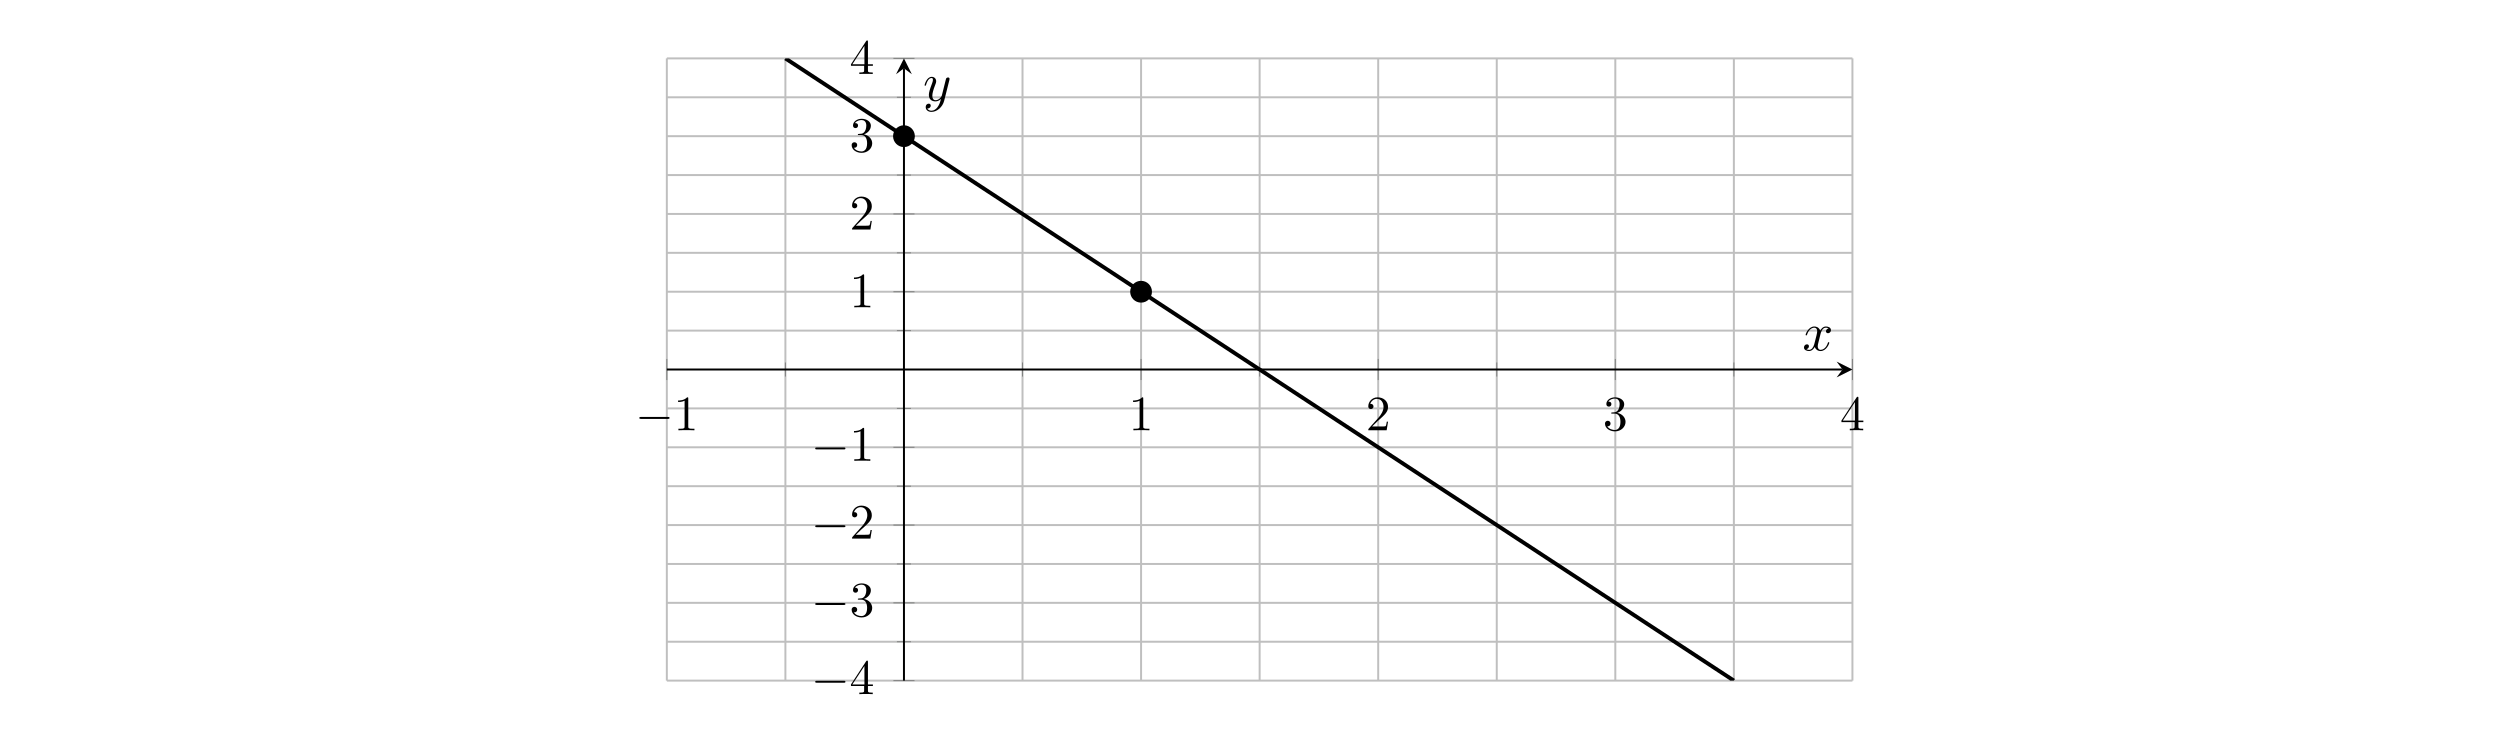
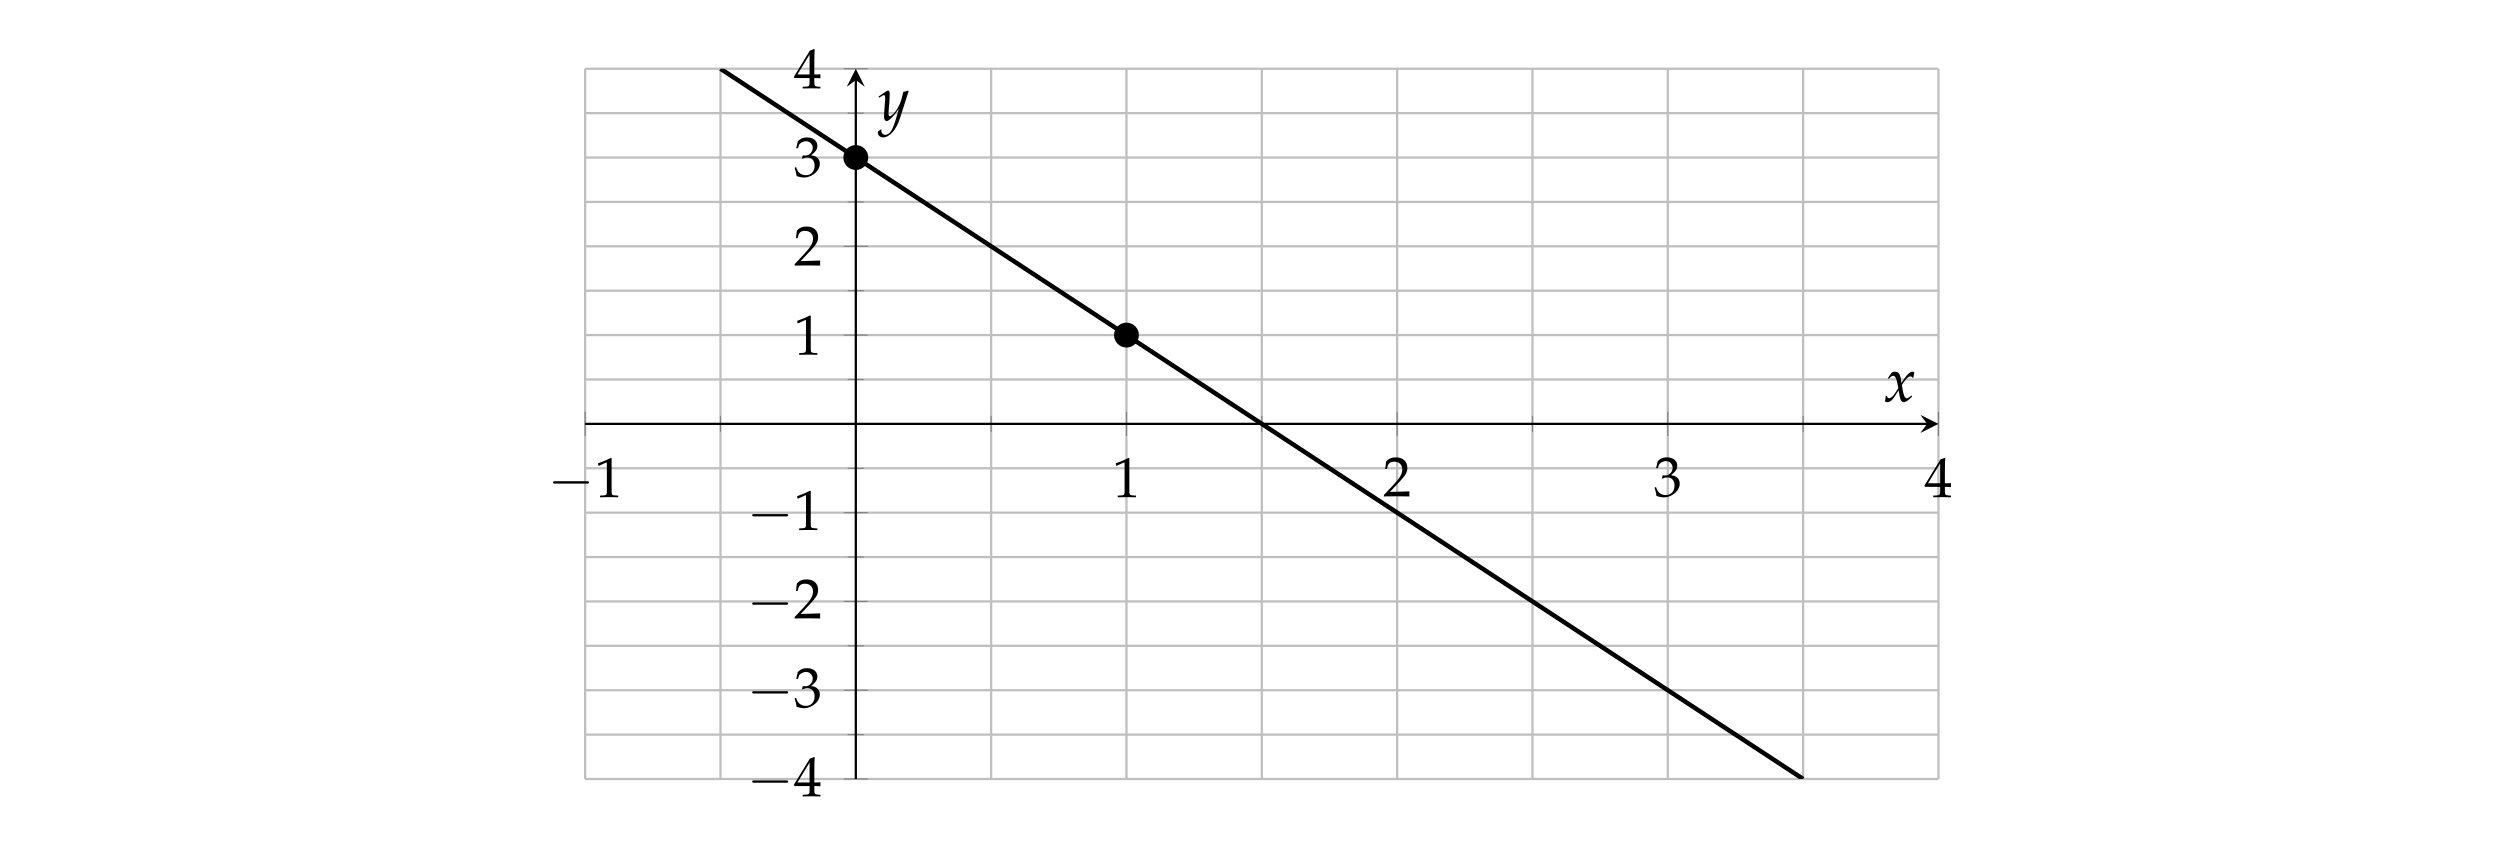
- <svg xmlns="http://www.w3.org/2000/svg" xmlns:xlink="http://www.w3.org/1999/xlink" version="1.1" width="503.191" height="149.162" viewBox="0 0 503.191 149.162">
+ <svg xmlns="http://www.w3.org/2000/svg" xmlns:xlink="http://www.w3.org/1999/xlink" version="1.1" width="440.829" height="149.885" viewBox="0 0 440.829 149.885">
  <defs>
-     <path id="font_1_1" d="M.694 .25C.694 .27 .675 .27 .661 .27H.116C.102 .27 .083 .27 .083 .25 .083 .23 .102 .23 .116 .23H.661C.675 .23 .694 .23 .694 .25Z" />
-     <path id="font_2_16" d="M.419 0V.031H.387C.297 .031 .294 .042 .294 .079V.64C.294 .664 .294 .666 .271 .666 .209 .602 .121 .602 .089 .602V.571C.109 .571 .168 .571 .22 .597V.079C.22 .043 .217 .031 .127 .031H.095V0C.13 .003 .217 .003 .257 .003 .297 .003 .384 .003 .419 0Z" />
-     <path id="font_2_28" d="M.449 .174H.424C.419 .144 .412 .1 .402 .085 .395 .077 .329 .077 .307 .077H.127L.233 .18C.389 .318 .449 .372 .449 .472 .449 .586 .359 .666 .237 .666 .124 .666 .05 .574 .05 .485 .05 .429 .1 .429 .103 .429 .12 .429 .155 .441 .155 .482 .155 .508 .137 .534 .102 .534 .094 .534 .092 .534 .089 .533 .112 .598 .166 .635 .224 .635 .315 .635 .358 .554 .358 .472 .358 .392 .308 .313 .253 .251L.061 .037C.05 .026 .05 .024 .05 0H.421L.449 .174Z" />
-     <path id="font_2_27" d="M.457 .17C.457 .253 .394 .331 .29 .352 .372 .379 .43 .449 .43 .528 .43 .61 .342 .666 .246 .666 .145 .666 .069 .606 .069 .53 .069 .497 .091 .478 .12 .478 .151 .478 .171 .5 .171 .529 .171 .579 .124 .579 .109 .579 .14 .628 .206 .641 .242 .641 .283 .641 .338 .619 .338 .529 .338 .517 .336 .459 .31 .415 .28 .367 .246 .364 .221 .363 .213 .362 .189 .36 .182 .36 .174 .359 .167 .358 .167 .348 .167 .337 .174 .337 .191 .337H.235C.317 .337 .354 .269 .354 .17 .354 .034 .285 .006 .241 .006 .198 .006 .123 .022 .088 .081 .123 .076 .154 .098 .154 .136 .154 .172 .127 .192 .098 .192 .074 .192 .042 .178 .042 .134 .042 .043 .135-.022 .244-.022 .366-.022 .457 .068 .457 .17Z" />
-     <path id="font_2_11" d="M.471 .165V.196H.371V.651C.371 .671 .371 .677 .355 .677 .346 .677 .343 .677 .335 .665L.028 .196V.165H.294V.078C.294 .042 .292 .031 .218 .031H.197V0C.238 .003 .29 .003 .332 .003 .374 .003 .427 .003 .468 0V.031H.447C.373 .031 .371 .042 .371 .078V.165H.471M.3 .196H.056L.3 .569V.196Z" />
+     <path id="font_1_1" d="M.659 .23C.676 .23 .694 .23 .694 .25 .694 .27 .676 .27 .659 .27H.118C.101 .27 .083 .27 .083 .25 .083 .23 .101 .23 .118 .23H.659Z" />
+     <path id="font_2_16" d="M.067 .555H.077L.206 .613C.207 .614 .208 .614 .209 .614 .215 .614 .217 .605 .217 .581V.096C.217 .044 .206 .033 .152 .03L.096 .027V-.003C.25 0 .25 0 .261 0 .274 0 .296 0 .33-.001 .342-.002 .377-.002 .418-.003V.027L.366 .03C.311 .033 .301 .044 .301 .096V.689L.287 .694C.222 .66 .151 .63 .06 .598L.067 .555Z" />
+     <path id="font_2_17" d="M.016 .023V-.003C.203 0 .203 0 .239 0 .275 0 .275 0 .468-.003 .466 .018 .466 .028 .466 .042 .466 .055 .466 .065 .468 .087 .353 .082 .307 .081 .122 .077L.304 .27C.401 .373 .431 .428 .431 .503 .431 .618 .353 .689 .226 .689 .154 .689 .105 .669 .056 .619L.039 .483H.068L.081 .529C.097 .587 .133 .612 .2 .612 .286 .612 .341 .558 .341 .473 .341 .398 .299 .324 .186 .204L.016 .023Z" />
+     <path id="font_2_18" d="M.043 .498H.074L.092 .554C.103 .588 .166 .622 .218 .622 .283 .622 .336 .569 .336 .506 .336 .431 .277 .368 .206 .368 .198 .368 .187 .369 .174 .37L.159 .371 .147 .318 .154 .312C.192 .329 .211 .334 .238 .334 .321 .334 .369 .281 .369 .19 .369 .088 .308 .021 .215 .021 .169 .021 .128 .036 .098 .064 .074 .086 .061 .109 .042 .163L.015 .153C.036 .092 .044 .056 .05 .006 .103-.012 .147-.02 .184-.02 .264-.02 .356 .025 .411 .092 .445 .133 .462 .177 .462 .224 .462 .272 .442 .314 .406 .339 .381 .357 .358 .365 .308 .374 .388 .436 .418 .482 .418 .541 .418 .63 .344 .689 .233 .689 .165 .689 .12 .67 .072 .622L.043 .498Z" />
+     <path id="font_2_19" d="M.28 .181V.106C.28 .046 .269 .032 .22 .03L.158 .027V-.003C.291 0 .291 0 .315 0 .339 0 .339 0 .472-.003V.027L.424 .03C.375 .033 .364 .046 .364 .106V.181C.423 .181 .444 .18 .472 .177V.248C.425 .244 .406 .244 .391 .245H.388 .364V.384C.364 .562 .366 .648 .371 .689L.359 .694 .285 .667 .002 .204 .013 .181H.28M.28 .245H.065L.28 .597V.245Z" />
    <clipPath id="clip_3">
-       <path transform="matrix(1,0,0,-1,134.218,136.993)" d="M0 0H238.633V125.24H0Z" />
+       <path transform="matrix(1,0,0,-1,103.179,137.362)" d="M0 0H238.633V125.24H0Z" />
    </clipPath>
-     <path id="font_4_17" d="M.496 .143C.496 .153 .487 .153 .484 .153 .475 .153 .473 .149 .471 .142 .438 .035 .37 .011 .338 .011 .299 .011 .283 .043 .283 .077 .283 .099 .289 .121 .3 .165L.334 .302C.34 .328 .363 .42 .433 .42 .438 .42 .462 .42 .483 .407 .455 .402 .435 .377 .435 .353 .435 .337 .446 .318 .473 .318 .495 .318 .527 .336 .527 .376 .527 .428 .468 .442 .434 .442 .376 .442 .341 .389 .329 .366 .304 .432 .25 .442 .221 .442 .117 .442 .06 .313 .06 .288 .06 .278 .072 .278 .072 .278 .08 .278 .083 .28 .085 .289 .119 .395 .185 .42 .219 .42 .238 .42 .273 .411 .273 .353 .273 .322 .256 .255 .219 .115 .203 .053 .168 .011 .124 .011 .118 .011 .095 .011 .074 .024 .099 .029 .121 .05 .121 .078 .121 .105 .099 .113 .084 .113 .054 .113 .029 .087 .029 .055 .029 .009 .079-.011 .123-.011 .189-.011 .225 .059 .228 .065 .24 .028 .276-.011 .336-.011 .439-.011 .496 .118 .496 .143Z" />
-     <path id="font_4_18" d="M.486 .381C.49 .395 .49 .397 .49 .404 .49 .422 .476 .431 .461 .431 .451 .431 .435 .425 .426 .41 .424 .405 .416 .374 .412 .356L.392 .276 .347 .096C.343 .081 .3 .011 .234 .011 .183 .011 .172 .055 .172 .092 .172 .138 .189 .2 .223 .288 .239 .329 .243 .34 .243 .36 .243 .405 .211 .442 .161 .442 .066 .442 .029 .297 .029 .288 .029 .278 .041 .278 .041 .278 .051 .278 .052 .28 .057 .296 .084 .39 .124 .42 .158 .42 .166 .42 .183 .42 .183 .388 .183 .363 .173 .337 .166 .318 .126 .212 .108 .155 .108 .108 .108 .019 .171-.011 .23-.011 .269-.011 .303 .006 .331 .034 .318-.018 .306-.067 .266-.12 .24-.154 .202-.183 .156-.183 .142-.183 .097-.18 .08-.141 .096-.141 .109-.141 .123-.129 .133-.12 .143-.107 .143-.088 .143-.057 .116-.053 .106-.053 .083-.053 .05-.069 .05-.118 .05-.168 .094-.205 .156-.205 .259-.205 .362-.114 .39-.001L.486 .381Z" />
+     <path id="font_4_16" d="M.021 .088C.021 .068 .019 .055 .013 .023 .011 .011 .01 .008 .009 .001 .024-.007 .04-.011 .052-.011 .085-.011 .124 .018 .155 .065L.231 .182 .242 .113C.255 .028 .278-.011 .314-.011 .336-.011 .368 .006 .4 .035L.449 .079 .44 .098C.404 .068 .379 .053 .363 .053 .348 .053 .335 .063 .325 .083 .316 .102 .305 .139 .3 .168L.282 .269 .317 .318C.364 .383 .391 .406 .422 .406 .438 .406 .45 .398 .455 .383L.469 .387 .484 .472C.472 .479 .463 .482 .454 .482 .414 .482 .374 .446 .312 .354L.275 .299 .269 .347C.257 .446 .23 .482 .171 .482 .145 .482 .123 .474 .114 .461L.056 .378 .073 .368C.103 .402 .123 .416 .142 .416 .175 .416 .197 .375 .214 .277L.225 .215 .185 .153C.142 .086 .108 .054 .08 .054 .065 .054 .054 .058 .052 .063L.041 .091 .021 .088Z" />
+     <path id="font_4_17" d="M-.007-.179C-.008-.186-.008-.192-.008-.197-.008-.24 .029-.275 .074-.275 .18-.275 .29-.152 .349 .033L.49 .473 .479 .482C.45 .471 .427 .465 .405 .463L.37 .331C.358 .284 .323 .211 .29 .162 .255 .111 .206 .067 .184 .067 .172 .067 .163 .09 .164 .115L.165 .128 .18 .322C.182 .353 .184 .391 .184 .419 .184 .464 .177 .482 .16 .482 .147 .482 .133 .475 .085 .442L.003 .386 .014 .368 .064 .398 .068 .401C.078 .407 .085 .41 .089 .41 .103 .41 .111 .391 .111 .358 .111 .357 .111 .351 .11 .343L.093 .1 .092 .06C.092 .018 .11-.011 .135-.011 .172-.011 .256 .074 .331 .187L.282 .016C.231-.161 .181-.233 .111-.233 .076-.233 .049-.206 .049-.172 .049-.167 .05-.159 .051-.15L.041-.146-.007-.179Z" />
  </defs>
-   <path transform="matrix(1,0,0,-1,134.218,136.993)" stroke-width=".399" stroke-linecap="butt" stroke-miterlimit="10" stroke-linejoin="miter" fill="none" stroke="#bfbfbf" d="M23.863 0V125.24M71.59 0V125.24M119.317 0V125.24M167.043 0V125.24M214.77 0V125.24" />
-   <path transform="matrix(1,0,0,-1,134.218,136.993)" stroke-width=".399" stroke-linecap="butt" stroke-miterlimit="10" stroke-linejoin="miter" fill="none" stroke="#bfbfbf" d="M0 0V125.24M95.453 0V125.24M143.18 0V125.24M190.906 0V125.24M238.633 0V125.24" />
-   <path transform="matrix(1,0,0,-1,134.218,136.993)" stroke-width=".399" stroke-linecap="butt" stroke-miterlimit="10" stroke-linejoin="miter" fill="none" stroke="#bfbfbf" d="M0 7.827H238.633M0 23.482H238.633M0 39.137H238.633M0 54.792H238.633M0 70.447H238.633M0 86.102H238.633M0 101.757H238.633M0 117.412H238.633" />
-   <path transform="matrix(1,0,0,-1,134.218,136.993)" stroke-width=".399" stroke-linecap="butt" stroke-miterlimit="10" stroke-linejoin="miter" fill="none" stroke="#bfbfbf" d="M0 0H238.633M0 15.655H238.633M0 31.31H238.633M0 46.965H238.633M0 78.275H238.633M0 93.93H238.633M0 109.585H238.633M0 125.24H238.633" />
-   <path transform="matrix(1,0,0,-1,134.218,136.993)" stroke-width=".199" stroke-linecap="butt" stroke-miterlimit="10" stroke-linejoin="miter" fill="none" stroke="#7f807f" d="M23.863 61.203V64.037M71.59 61.203V64.037M119.317 61.203V64.037M167.043 61.203V64.037M214.77 61.203V64.037" />
-   <path transform="matrix(1,0,0,-1,134.218,136.993)" stroke-width=".199" stroke-linecap="butt" stroke-miterlimit="10" stroke-linejoin="miter" fill="none" stroke="#7f807f" d="M0 60.494V64.746M95.453 60.494V64.746M143.18 60.494V64.746M190.906 60.494V64.746M238.633 60.494V64.746" />
-   <path transform="matrix(1,0,0,-1,134.218,136.993)" stroke-width=".199" stroke-linecap="butt" stroke-miterlimit="10" stroke-linejoin="miter" fill="none" stroke="#7f807f" d="M46.309 7.827H49.144M46.309 23.482H49.144M46.309 39.137H49.144M46.309 54.792H49.144M46.309 70.447H49.144M46.309 86.102H49.144M46.309 101.757H49.144M46.309 117.412H49.144" />
-   <path transform="matrix(1,0,0,-1,134.218,136.993)" stroke-width=".199" stroke-linecap="butt" stroke-miterlimit="10" stroke-linejoin="miter" fill="none" stroke="#7f807f" d="M45.601 0H49.852M45.601 15.655H49.852M45.601 31.31H49.852M45.601 46.965H49.852M45.601 78.275H49.852M45.601 93.93H49.852M45.601 109.585H49.852M45.601 125.24H49.852" />
-   <path transform="matrix(1,0,0,-1,134.218,136.993)" stroke-width=".399" stroke-linecap="butt" stroke-miterlimit="10" stroke-linejoin="miter" fill="none" stroke="#000000" d="M0 62.62H236.641" />
-   <path transform="matrix(1,0,0,-1,370.8585,74.37302)" d="M1.993 0-1.196 1.594 0 0-1.196-1.594" />
-   <path transform="matrix(1,0,0,-1,134.218,136.993)" stroke-width=".399" stroke-linecap="butt" stroke-miterlimit="10" stroke-linejoin="miter" fill="none" stroke="#000000" d="M47.727 0V123.247" />
-   <path transform="matrix(0,-1,-1,-0,181.9446,13.74554)" d="M1.993 0-1.196 1.594 0 0-1.196-1.594" />
-   <use data-text="−" xlink:href="#font_1_1" transform="matrix(9.9626,0,0,-9.9626,127.853,86.608)" />
-   <use data-text="1" xlink:href="#font_2_16" transform="matrix(9.9626,0,0,-9.9626,135.601,86.608)" />
-   <use data-text="1" xlink:href="#font_2_16" transform="matrix(9.9626,0,0,-9.9626,227.179,86.608)" />
-   <use data-text="2" xlink:href="#font_2_28" transform="matrix(9.9626,0,0,-9.9626,274.905,86.608)" />
-   <use data-text="3" xlink:href="#font_2_27" transform="matrix(9.9626,0,0,-9.9626,322.631,86.608)" />
-   <use data-text="4" xlink:href="#font_2_11" transform="matrix(9.9626,0,0,-9.9626,370.357,86.608)" />
-   <use data-text="−" xlink:href="#font_1_1" transform="matrix(9.9626,0,0,-9.9626,163.253,139.715)" />
-   <use data-text="4" xlink:href="#font_2_11" transform="matrix(9.9626,0,0,-9.9626,171.001,139.715)" />
-   <use data-text="−" xlink:href="#font_1_1" transform="matrix(9.9626,0,0,-9.9626,163.253,124.06)" />
-   <use data-text="3" xlink:href="#font_2_27" transform="matrix(9.9626,0,0,-9.9626,171.001,124.06)" />
-   <use data-text="−" xlink:href="#font_1_1" transform="matrix(9.9626,0,0,-9.9626,163.253,108.405)" />
-   <use data-text="2" xlink:href="#font_2_28" transform="matrix(9.9626,0,0,-9.9626,171.001,108.405)" />
-   <use data-text="−" xlink:href="#font_1_1" transform="matrix(9.9626,0,0,-9.9626,163.253,92.75)" />
-   <use data-text="1" xlink:href="#font_2_16" transform="matrix(9.9626,0,0,-9.9626,171.001,92.75)" />
-   <use data-text="1" xlink:href="#font_2_16" transform="matrix(9.9626,0,0,-9.9626,171.001,61.85599)" />
-   <use data-text="2" xlink:href="#font_2_28" transform="matrix(9.9626,0,0,-9.9626,171.001,46.20099)" />
-   <use data-text="3" xlink:href="#font_2_27" transform="matrix(9.9626,0,0,-9.9626,171.001,30.54599)" />
-   <use data-text="4" xlink:href="#font_2_11" transform="matrix(9.9626,0,0,-9.9626,171.001,14.89099)" />
+   <path transform="matrix(1,0,0,-1,103.179,137.362)" stroke-width=".399" stroke-linecap="butt" stroke-miterlimit="10" stroke-linejoin="miter" fill="none" stroke="#bfbfbf" d="M23.863 0V125.24M71.59 0V125.24M119.317 0V125.24M167.043 0V125.24M214.77 0V125.24" />
+   <path transform="matrix(1,0,0,-1,103.179,137.362)" stroke-width=".399" stroke-linecap="butt" stroke-miterlimit="10" stroke-linejoin="miter" fill="none" stroke="#bfbfbf" d="M0 0V125.24M95.453 0V125.24M143.18 0V125.24M190.906 0V125.24M238.633 0V125.24" />
+   <path transform="matrix(1,0,0,-1,103.179,137.362)" stroke-width=".399" stroke-linecap="butt" stroke-miterlimit="10" stroke-linejoin="miter" fill="none" stroke="#bfbfbf" d="M0 7.827H238.633M0 23.482H238.633M0 39.137H238.633M0 54.792H238.633M0 70.447H238.633M0 86.102H238.633M0 101.757H238.633M0 117.412H238.633" />
+   <path transform="matrix(1,0,0,-1,103.179,137.362)" stroke-width=".399" stroke-linecap="butt" stroke-miterlimit="10" stroke-linejoin="miter" fill="none" stroke="#bfbfbf" d="M0 0H238.633M0 15.655H238.633M0 31.31H238.633M0 46.965H238.633M0 78.275H238.633M0 93.93H238.633M0 109.585H238.633M0 125.24H238.633" />
+   <path transform="matrix(1,0,0,-1,103.179,137.362)" stroke-width=".199" stroke-linecap="butt" stroke-miterlimit="10" stroke-linejoin="miter" fill="none" stroke="#7f807f" d="M23.863 61.203V64.037M71.59 61.203V64.037M119.317 61.203V64.037M167.043 61.203V64.037M214.77 61.203V64.037" />
+   <path transform="matrix(1,0,0,-1,103.179,137.362)" stroke-width=".199" stroke-linecap="butt" stroke-miterlimit="10" stroke-linejoin="miter" fill="none" stroke="#7f807f" d="M0 60.494V64.746M95.453 60.494V64.746M143.18 60.494V64.746M190.906 60.494V64.746M238.633 60.494V64.746" />
+   <path transform="matrix(1,0,0,-1,103.179,137.362)" stroke-width=".199" stroke-linecap="butt" stroke-miterlimit="10" stroke-linejoin="miter" fill="none" stroke="#7f807f" d="M46.309 7.827H49.144M46.309 23.482H49.144M46.309 39.137H49.144M46.309 54.792H49.144M46.309 70.447H49.144M46.309 86.102H49.144M46.309 101.757H49.144M46.309 117.412H49.144" />
+   <path transform="matrix(1,0,0,-1,103.179,137.362)" stroke-width=".199" stroke-linecap="butt" stroke-miterlimit="10" stroke-linejoin="miter" fill="none" stroke="#7f807f" d="M45.601 0H49.852M45.601 15.655H49.852M45.601 31.31H49.852M45.601 46.965H49.852M45.601 78.275H49.852M45.601 93.93H49.852M45.601 109.585H49.852M45.601 125.24H49.852" />
+   <path transform="matrix(1,0,0,-1,103.179,137.362)" stroke-width=".399" stroke-linecap="butt" stroke-miterlimit="10" stroke-linejoin="miter" fill="none" stroke="#000000" d="M0 62.62H236.641" />
+   <path transform="matrix(1,0,0,-1,339.8195,74.74202)" d="M1.993 0-1.196 1.594 0 0-1.196-1.594" />
+   <path transform="matrix(1,0,0,-1,103.179,137.362)" stroke-width=".399" stroke-linecap="butt" stroke-miterlimit="10" stroke-linejoin="miter" fill="none" stroke="#000000" d="M47.727 0V123.247" />
+   <path transform="matrix(0,-1,-1,-0,150.9056,14.11455)" d="M1.993 0-1.196 1.594 0 0-1.196-1.594" />
+   <use data-text="−" xlink:href="#font_1_1" transform="matrix(10.3811,0,0,-10.3811,96.654,87.65801)" />
+   <use data-text="1" xlink:href="#font_2_16" transform="matrix(9.9626,0,0,-9.9626,104.848,87.65801)" />
+   <use data-text="1" xlink:href="#font_2_16" transform="matrix(9.9626,0,0,-9.9626,196.14,87.65801)" />
+   <use data-text="2" xlink:href="#font_2_17" transform="matrix(9.9626,0,0,-9.9626,243.866,87.50901)" />
+   <use data-text="3" xlink:href="#font_2_18" transform="matrix(9.9626,0,0,-9.9626,291.592,87.50901)" />
+   <use data-text="4" xlink:href="#font_2_19" transform="matrix(9.9626,0,0,-9.9626,339.318,87.65801)" />
+   <use data-text="−" xlink:href="#font_1_1" transform="matrix(10.3811,0,0,-10.3811,131.768,140.411)" />
+   <use data-text="4" xlink:href="#font_2_19" transform="matrix(9.9626,0,0,-9.9626,139.963,140.411)" />
+   <use data-text="−" xlink:href="#font_1_1" transform="matrix(10.3811,0,0,-10.3811,131.768,124.681)" />
+   <use data-text="3" xlink:href="#font_2_18" transform="matrix(9.9626,0,0,-9.9626,139.963,124.681)" />
+   <use data-text="−" xlink:href="#font_1_1" transform="matrix(10.3811,0,0,-10.3811,131.769,109.027)" />
+   <use data-text="2" xlink:href="#font_2_17" transform="matrix(9.9626,0,0,-9.9626,139.963,109.027)" />
+   <use data-text="−" xlink:href="#font_1_1" transform="matrix(10.3811,0,0,-10.3811,131.769,93.44699)" />
+   <use data-text="1" xlink:href="#font_2_16" transform="matrix(9.9626,0,0,-9.9626,139.963,93.44699)" />
+   <use data-text="1" xlink:href="#font_2_16" transform="matrix(9.9626,0,0,-9.9626,139.963,62.535)" />
+   <use data-text="2" xlink:href="#font_2_17" transform="matrix(9.9626,0,0,-9.9626,139.963,46.80601)" />
+   <use data-text="3" xlink:href="#font_2_18" transform="matrix(9.9626,0,0,-9.9626,139.963,31.101)" />
+   <use data-text="4" xlink:href="#font_2_19" transform="matrix(9.9626,0,0,-9.9626,139.963,15.571)" />
  <g clip-path="url(#clip_3)">
-     <path transform="matrix(1,0,0,-1,134.218,136.993)" stroke-width=".797" stroke-linecap="butt" stroke-miterlimit="10" stroke-linejoin="miter" fill="none" stroke="#000000" d="M23.863 125.24 25.792 123.975 27.72 122.71 29.648 121.445 31.577 120.18 33.505 118.915 35.433 117.65 37.362 116.385 39.29 115.12 41.218 113.855 43.147 112.589 45.075 111.324 47.003 110.059 48.932 108.794 50.86 107.529 52.788 106.264 54.717 104.999 56.645 103.734 58.574 102.469 60.502 101.204 62.43 99.939 64.359 98.674 66.287 97.409 68.215 96.144 70.144 94.879 72.072 93.614 74 92.349 75.929 91.084 77.857 89.819 79.785 88.554 81.714 87.289 83.642 86.023 85.57 84.758 87.499 83.493 89.427 82.228 91.355 80.963 93.284 79.698 95.212 78.433 97.14 77.168 99.069 75.903 100.997 74.638 102.925 73.373 104.854 72.108 106.782 70.843 108.71 69.578 110.639 68.313 112.567 67.048 114.496 65.783 116.424 64.518 118.352 63.253 120.281 61.988 122.209 60.722 124.137 59.457 126.066 58.192 127.994 56.927 129.922 55.662 131.851 54.397 133.779 53.132 135.707 51.867 137.636 50.602 139.564 49.337 141.492 48.072 143.421 46.807 145.349 45.542 147.277 44.277 149.206 43.012 151.134 41.747 153.062 40.482 154.991 39.217 156.919 37.952 158.847 36.687 160.776 35.422 162.704 34.156 164.633 32.891 166.561 31.626 168.489 30.361 170.418 29.096 172.346 27.831 174.274 26.566 176.203 25.301 178.131 24.036 180.059 22.771 181.988 21.506 183.916 20.241 185.844 18.976 187.773 17.711 189.701 16.446 191.629 15.181 193.558 13.916 195.486 12.651 197.414 11.386 199.343 10.121 201.271 8.855 203.199 7.59 205.128 6.325 207.056 5.06 208.984 3.795 210.913 2.53 212.841 1.265 214.769 0" />
+     <path transform="matrix(1,0,0,-1,103.179,137.362)" stroke-width=".797" stroke-linecap="butt" stroke-miterlimit="10" stroke-linejoin="miter" fill="none" stroke="#000000" d="M23.863 125.24 25.792 123.975 27.72 122.71 29.648 121.445 31.577 120.18 33.505 118.915 35.433 117.65 37.362 116.385 39.29 115.12 41.218 113.855 43.147 112.589 45.075 111.324 47.003 110.059 48.932 108.794 50.86 107.529 52.788 106.264 54.717 104.999 56.645 103.734 58.574 102.469 60.502 101.204 62.43 99.939 64.359 98.674 66.287 97.409 68.215 96.144 70.144 94.879 72.072 93.614 74 92.349 75.929 91.084 77.857 89.819 79.785 88.554 81.714 87.289 83.642 86.023 85.57 84.758 87.499 83.493 89.427 82.228 91.355 80.963 93.284 79.698 95.212 78.433 97.14 77.168 99.069 75.903 100.997 74.638 102.925 73.373 104.854 72.108 106.782 70.843 108.71 69.578 110.639 68.313 112.567 67.048 114.496 65.783 116.424 64.518 118.352 63.253 120.281 61.988 122.209 60.722 124.137 59.457 126.066 58.192 127.994 56.927 129.922 55.662 131.851 54.397 133.779 53.132 135.707 51.867 137.636 50.602 139.564 49.337 141.492 48.072 143.421 46.807 145.349 45.542 147.277 44.277 149.206 43.012 151.134 41.747 153.062 40.482 154.991 39.217 156.919 37.952 158.847 36.687 160.776 35.422 162.704 34.156 164.633 32.891 166.561 31.626 168.489 30.361 170.418 29.096 172.346 27.831 174.274 26.566 176.203 25.301 178.131 24.036 180.059 22.771 181.988 21.506 183.916 20.241 185.844 18.976 187.773 17.711 189.701 16.446 191.629 15.181 193.558 13.916 195.486 12.651 197.414 11.386 199.343 10.121 201.271 8.855 203.199 7.59 205.128 6.325 207.056 5.06 208.984 3.795 210.913 2.53 212.841 1.265 214.769 0" />
  </g>
-   <path transform="matrix(1,0,0,-1,134.218,136.993)" d="M49.719 109.585C49.719 110.685 48.827 111.578 47.727 111.578 46.626 111.578 45.734 110.685 45.734 109.585 45.734 108.484 46.626 107.592 47.727 107.592 48.827 107.592 49.719 108.484 49.719 109.585ZM47.727 109.585" />
-   <path transform="matrix(1,0,0,-1,134.218,136.993)" stroke-width=".399" stroke-linecap="butt" stroke-miterlimit="10" stroke-linejoin="miter" fill="none" stroke="#000000" d="M49.719 109.585C49.719 110.685 48.827 111.578 47.727 111.578 46.626 111.578 45.734 110.685 45.734 109.585 45.734 108.484 46.626 107.592 47.727 107.592 48.827 107.592 49.719 108.484 49.719 109.585ZM47.727 109.585" />
-   <path transform="matrix(1,0,0,-1,134.218,136.993)" d="M97.446 78.275C97.446 79.375 96.554 80.268 95.453 80.268 94.353 80.268 93.461 79.375 93.461 78.275 93.461 77.175 94.353 76.282 95.453 76.282 96.554 76.282 97.446 77.175 97.446 78.275ZM95.453 78.275" />
-   <path transform="matrix(1,0,0,-1,134.218,136.993)" stroke-width=".399" stroke-linecap="butt" stroke-miterlimit="10" stroke-linejoin="miter" fill="none" stroke="#000000" d="M97.446 78.275C97.446 79.375 96.554 80.268 95.453 80.268 94.353 80.268 93.461 79.375 93.461 78.275 93.461 77.175 94.353 76.282 95.453 76.282 96.554 76.282 97.446 77.175 97.446 78.275ZM95.453 78.275" />
-   <path transform="matrix(1,0,0,-1,134.218,136.993)" stroke-width=".399" stroke-linecap="butt" stroke-miterlimit="10" stroke-linejoin="miter" fill="none" stroke="#000000" d="" />
-   <use data-text="x" xlink:href="#font_4_17" transform="matrix(10.9091,0,0,-10.9091,362.778,70.53799)" />
-   <use data-text="y" xlink:href="#font_4_18" transform="matrix(10.9091,0,0,-10.9091,185.779,20.28699)" />
+   <path transform="matrix(1,0,0,-1,103.179,137.362)" d="M49.719 109.585C49.719 110.685 48.827 111.578 47.727 111.578 46.626 111.578 45.734 110.685 45.734 109.585 45.734 108.484 46.626 107.592 47.727 107.592 48.827 107.592 49.719 108.484 49.719 109.585ZM47.727 109.585" />
+   <path transform="matrix(1,0,0,-1,103.179,137.362)" stroke-width=".399" stroke-linecap="butt" stroke-miterlimit="10" stroke-linejoin="miter" fill="none" stroke="#000000" d="M49.719 109.585C49.719 110.685 48.827 111.578 47.727 111.578 46.626 111.578 45.734 110.685 45.734 109.585 45.734 108.484 46.626 107.592 47.727 107.592 48.827 107.592 49.719 108.484 49.719 109.585ZM47.727 109.585" />
+   <path transform="matrix(1,0,0,-1,103.179,137.362)" d="M97.446 78.275C97.446 79.375 96.554 80.268 95.453 80.268 94.353 80.268 93.461 79.375 93.461 78.275 93.461 77.175 94.353 76.282 95.453 76.282 96.554 76.282 97.446 77.175 97.446 78.275ZM95.453 78.275" />
+   <path transform="matrix(1,0,0,-1,103.179,137.362)" stroke-width=".399" stroke-linecap="butt" stroke-miterlimit="10" stroke-linejoin="miter" fill="none" stroke="#000000" d="M97.446 78.275C97.446 79.375 96.554 80.268 95.453 80.268 94.353 80.268 93.461 79.375 93.461 78.275 93.461 77.175 94.353 76.282 95.453 76.282 96.554 76.282 97.446 77.175 97.446 78.275ZM95.453 78.275" />
+   <path transform="matrix(1,0,0,-1,103.179,137.362)" stroke-width=".399" stroke-linecap="butt" stroke-miterlimit="10" stroke-linejoin="miter" fill="none" stroke="#000000" d="" />
+   <use data-text="x" xlink:href="#font_4_16" transform="matrix(10.9091,0,0,-10.9091,332.274,70.80401)" />
+   <use data-text="y" xlink:href="#font_4_17" transform="matrix(10.9091,0,0,-10.9091,154.877,21.23401)" />
</svg>
